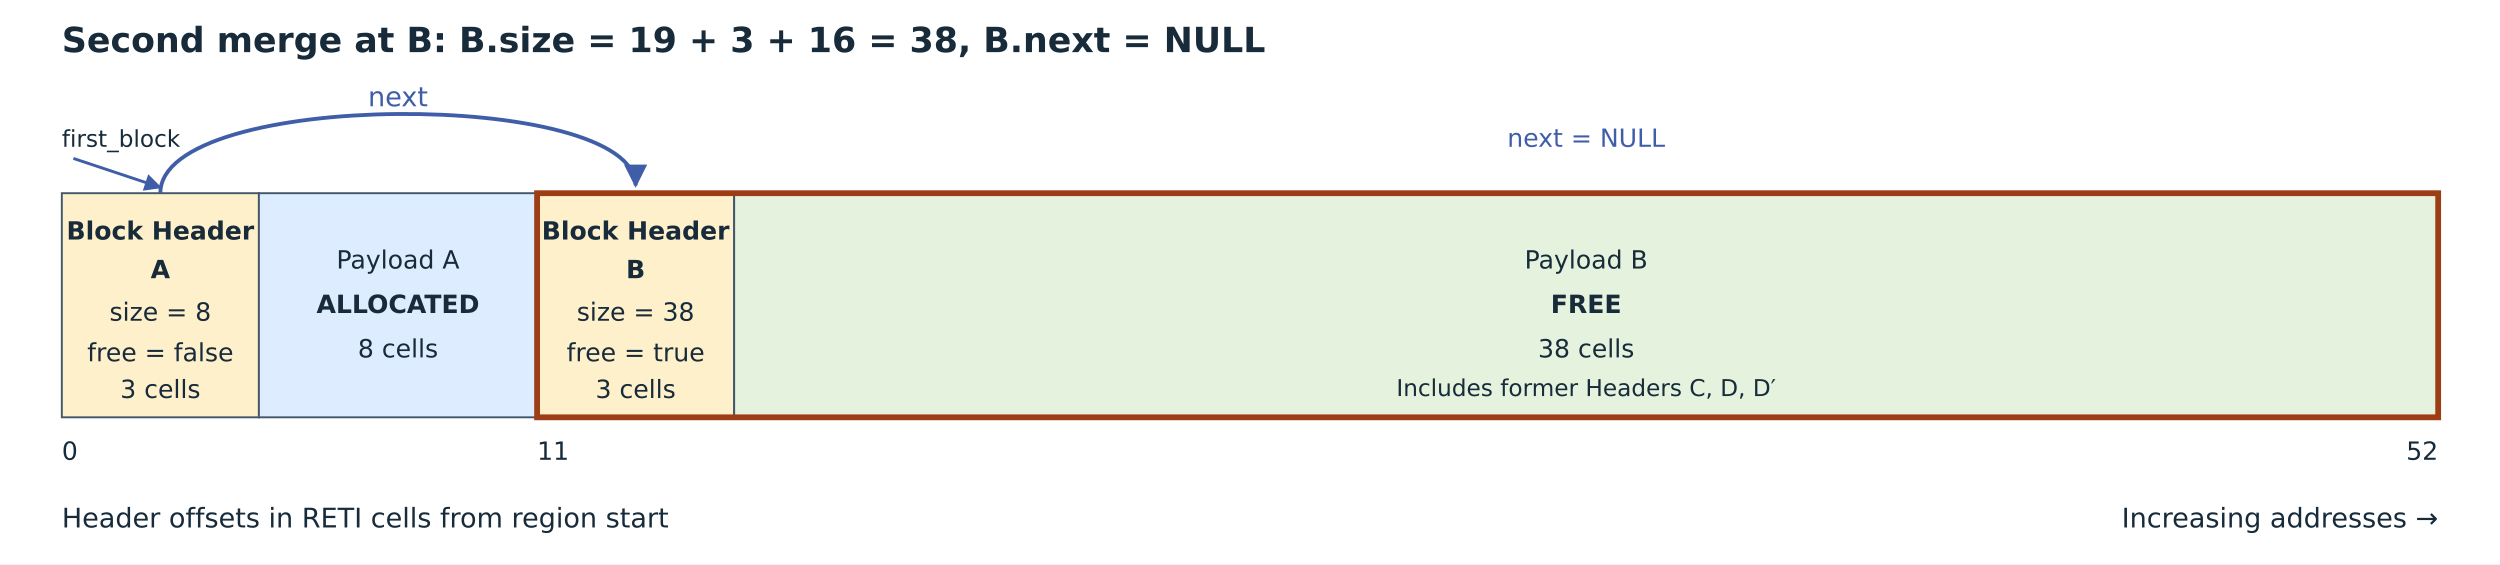
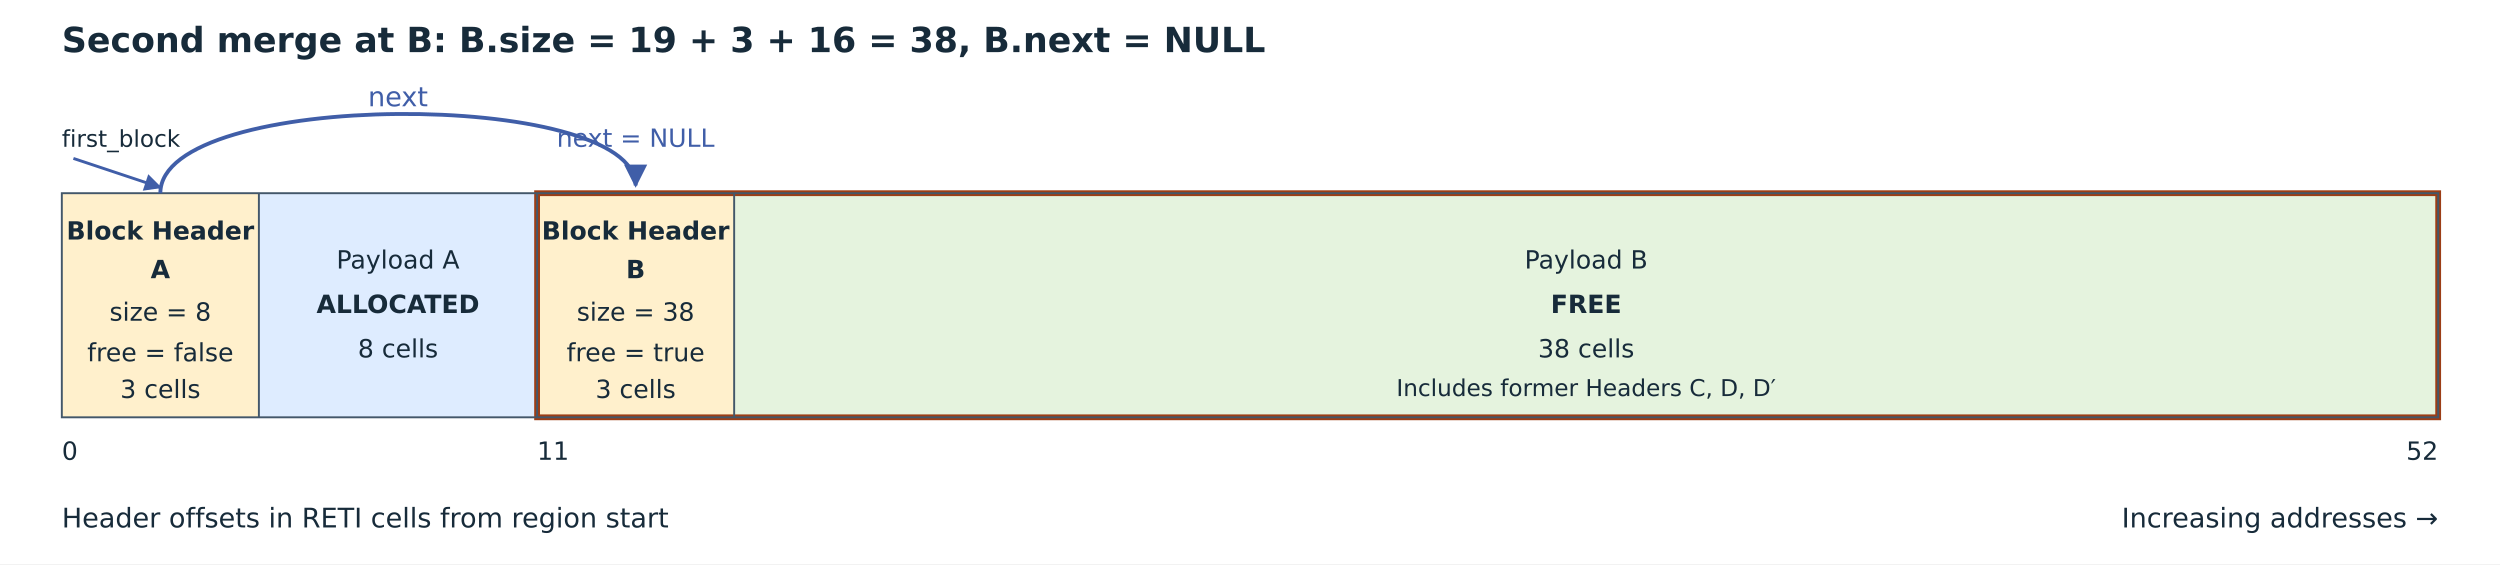
<svg xmlns="http://www.w3.org/2000/svg" width="1294" height="292" viewBox="0 0 1294 292" role="img" aria-labelledby="title desc">
  <defs>
    <marker id="arrow" viewBox="0 0 10 10" refX="9" refY="5" markerWidth="6" markerHeight="6" orient="auto-start-reverse">
      <path d="M 0 0 L 10 5 L 0 10 z" fill="#405ea8" />
    </marker>
  </defs>
  <rect width="1294" height="292" fill="white" />
  <g font-family="DejaVu Sans, sans-serif">
    <text x="32" y="27" font-size="18" font-weight="bold" text-anchor="start" fill="#172b3a">Second merge at B: B.size = 19 + 3 + 16 = 38, B.next = NULL</text>
-     <rect x="32" y="100" width="102" height="116" fill="#fff0cc" stroke="#43576a" />
+     <rect x="32" y="100" width="102" height="116" fill="#fff0cc" />
    <text x="83.0" y="124" font-size="13" font-weight="bold" text-anchor="middle" fill="#172b3a">Block Header</text>
    <text x="83.0" y="144" font-size="13" font-weight="bold" text-anchor="middle" fill="#172b3a">A</text>
    <text x="83.0" y="166" font-size="13" font-weight="normal" text-anchor="middle" fill="#172b3a">size = 8</text>
    <text x="83.0" y="187" font-size="13" font-weight="normal" text-anchor="middle" fill="#172b3a">free = false</text>
    <text x="83.0" y="206" font-size="13" font-weight="normal" text-anchor="middle" fill="#172b3a">3 cells</text>
-     <rect x="134" y="100" width="144" height="116" fill="#deecff" stroke="#43576a" />
+     <rect x="134" y="100" width="144" height="116" fill="#deecff" />
    <text x="206.0" y="139" font-size="13" font-weight="normal" text-anchor="middle" fill="#172b3a">Payload A</text>
    <text x="206.0" y="162" font-size="13" font-weight="bold" text-anchor="middle" fill="#172b3a">ALLOCATED</text>
    <text x="206.0" y="185" font-size="13" font-weight="normal" text-anchor="middle" fill="#172b3a">8 cells</text>
    <text x="32" y="238" font-size="13" font-weight="normal" text-anchor="start" fill="#172b3a">0</text>
-     <rect x="278" y="100" width="102" height="116" fill="#fff0cc" stroke="#43576a" />
+     <rect x="278" y="100" width="102" height="116" fill="#fff0cc" />
    <text x="329.0" y="124" font-size="13" font-weight="bold" text-anchor="middle" fill="#172b3a">Block Header</text>
    <text x="329.0" y="144" font-size="13" font-weight="bold" text-anchor="middle" fill="#172b3a">B</text>
    <text x="329.0" y="166" font-size="13" font-weight="normal" text-anchor="middle" fill="#172b3a">size = 38</text>
    <text x="329.0" y="187" font-size="13" font-weight="normal" text-anchor="middle" fill="#172b3a">free = true</text>
    <text x="329.0" y="206" font-size="13" font-weight="normal" text-anchor="middle" fill="#172b3a">3 cells</text>
-     <rect x="380" y="100" width="882" height="116" fill="#e5f3de" stroke="#43576a" />
+     <rect x="380" y="100" width="882" height="116" fill="#e5f3de" />
    <text x="821.0" y="139" font-size="13" font-weight="normal" text-anchor="middle" fill="#172b3a">Payload B</text>
    <text x="821.0" y="162" font-size="13" font-weight="bold" text-anchor="middle" fill="#172b3a">FREE</text>
    <text x="821.0" y="185" font-size="13" font-weight="normal" text-anchor="middle" fill="#172b3a">38 cells</text>
    <text x="821.0" y="205" font-size="12" font-weight="normal" text-anchor="middle" fill="#172b3a">Includes former Headers C, D, D′</text>
    <rect x="278" y="100" width="984" height="116" fill="none" stroke="#9c3d15" stroke-width="3" />
    <text x="278" y="238" font-size="13" font-weight="normal" text-anchor="start" fill="#172b3a">11</text>
+     <rect x="32" y="100" width="1230" height="116" fill="none" stroke="#43576a" />
+     <path d="M 134.0 100 v 116" stroke="#43576a" />
+     <path d="M 278.0 100 v 116" stroke="#43576a" />
+     <path d="M 380.0 100 v 116" stroke="#43576a" />
    <path d="M 83.0 100 C 83.0 46, 329.0 46, 329.0 96" fill="none" stroke="#405ea8" stroke-width="2" marker-end="url(#arrow)" />
    <text x="206.0" y="55" font-size="14" font-weight="normal" text-anchor="middle" fill="#405ea8">next</text>
-     <text x="821.0" y="76" font-size="13" font-weight="normal" text-anchor="middle" fill="#405ea8">next = NULL</text>
+     <text x="329.0" y="76" font-size="13" font-weight="normal" text-anchor="middle" fill="#405ea8">next = NULL</text>
    <text x="32" y="76" font-size="12" font-weight="normal" text-anchor="start" fill="#172b3a">first_block</text>
    <path d="M 38 82 L 83.0 97" stroke="#405ea8" stroke-width="1.5" marker-end="url(#arrow)" />
    <text x="32" y="273" font-size="14" font-weight="normal" text-anchor="start" fill="#172b3a">Header offsets in RETI cells from region start</text>
    <text x="1262" y="238" font-size="13" font-weight="normal" text-anchor="end" fill="#172b3a">52</text>
    <text x="1262" y="273" font-size="14" font-weight="normal" text-anchor="end" fill="#172b3a">Increasing addresses →</text>
  </g>
</svg>
